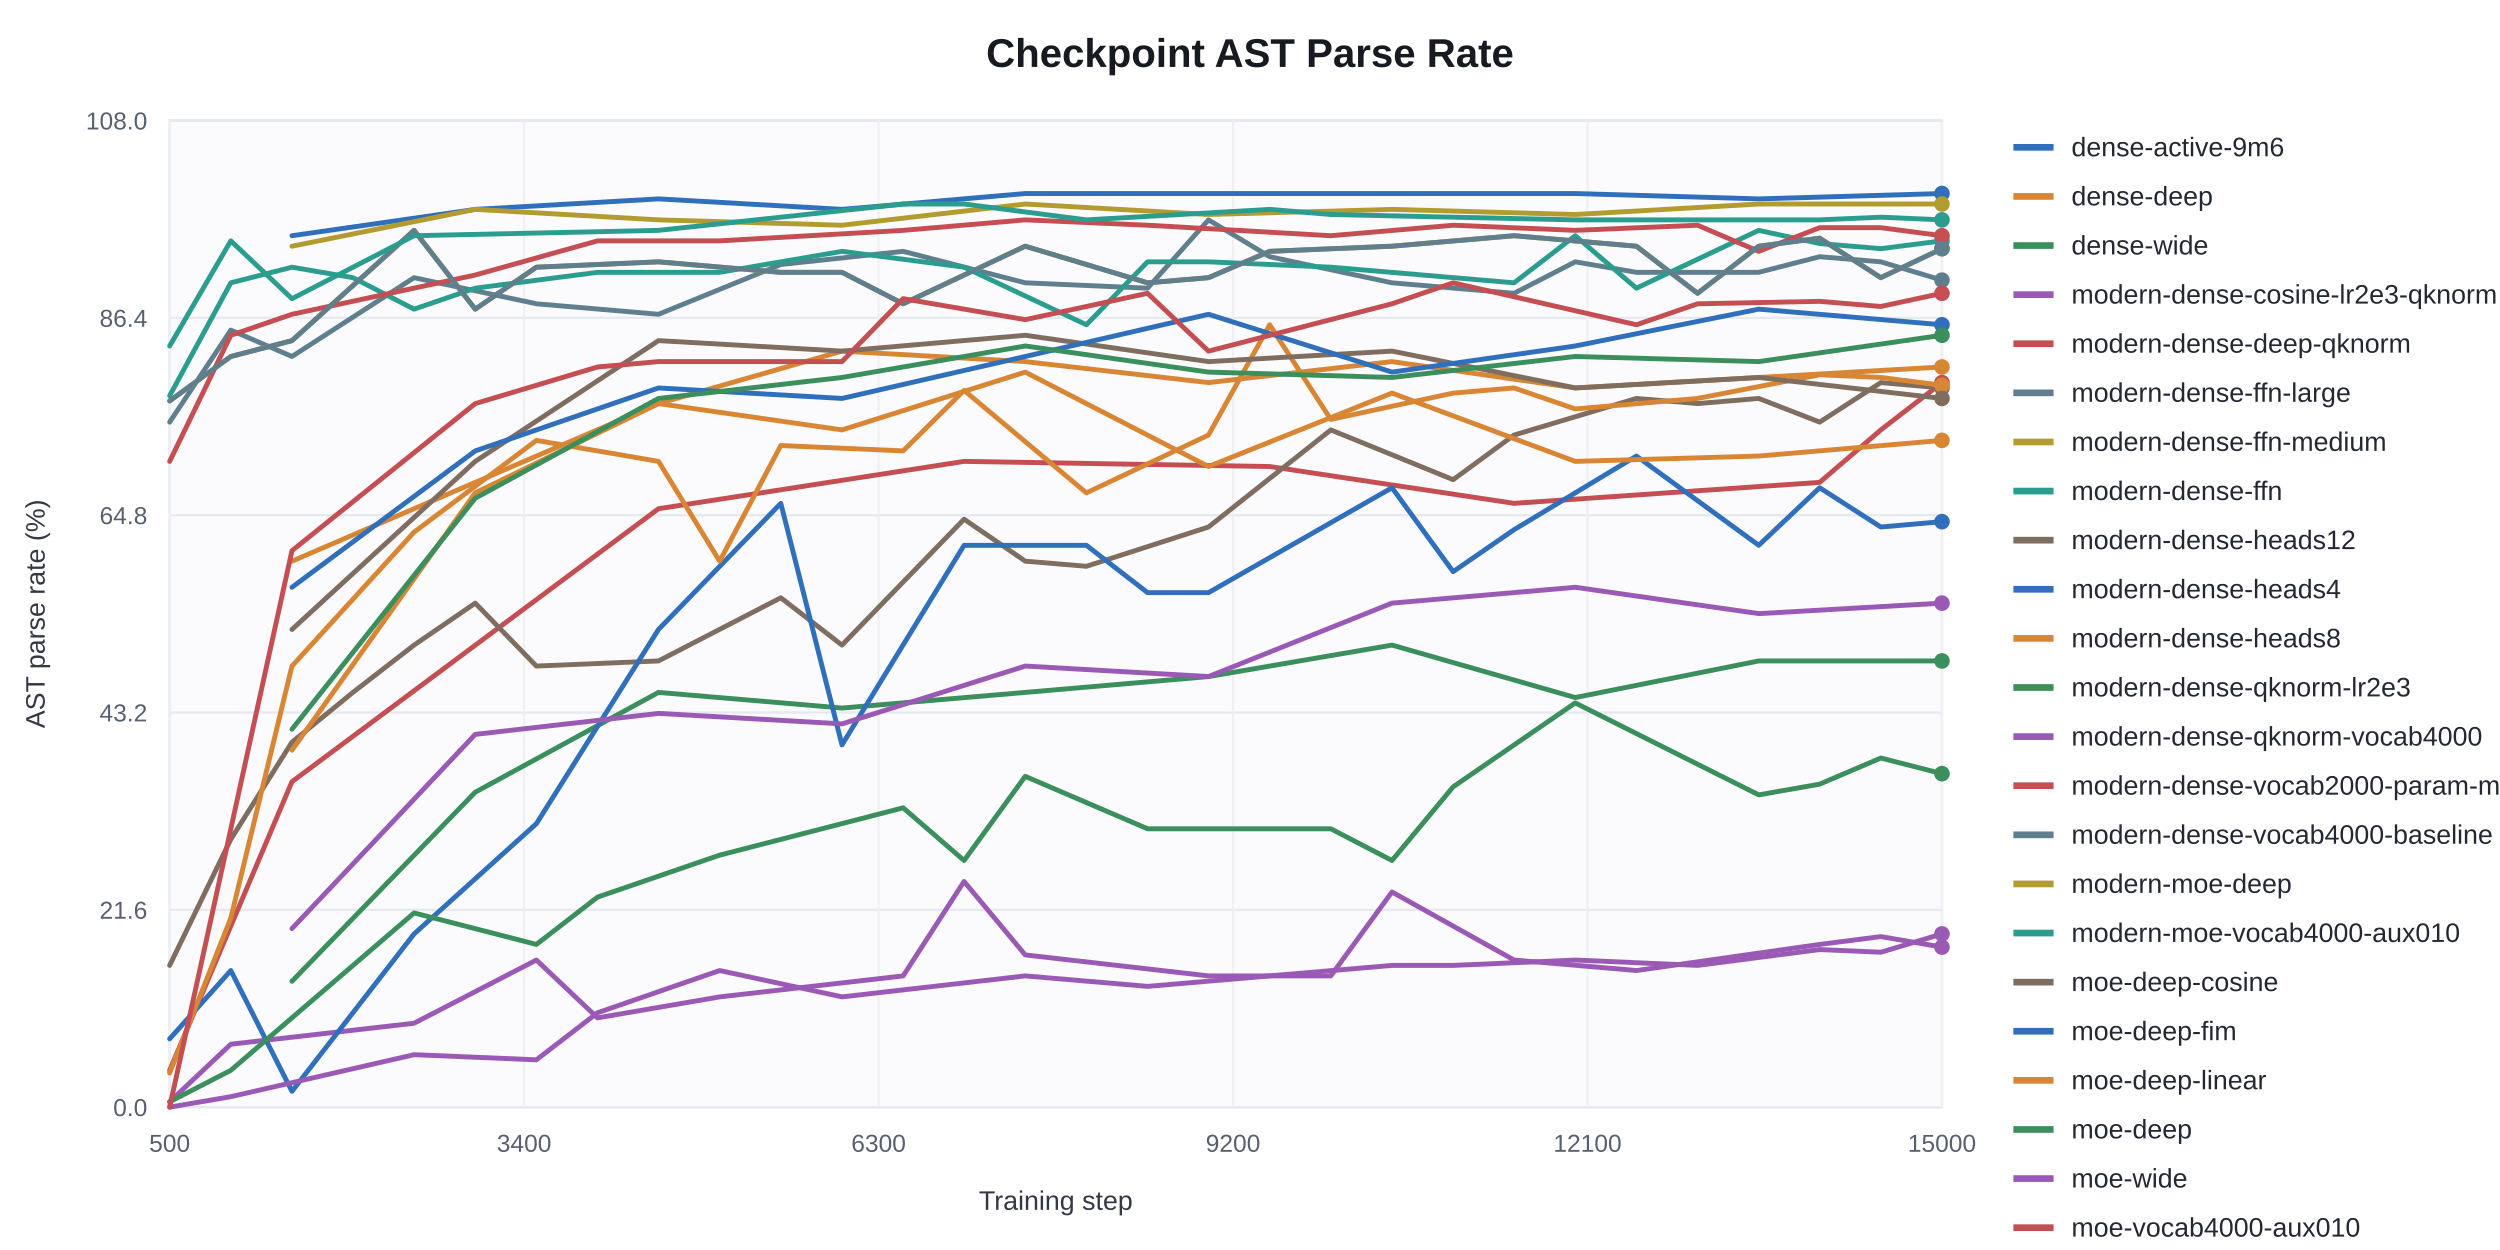
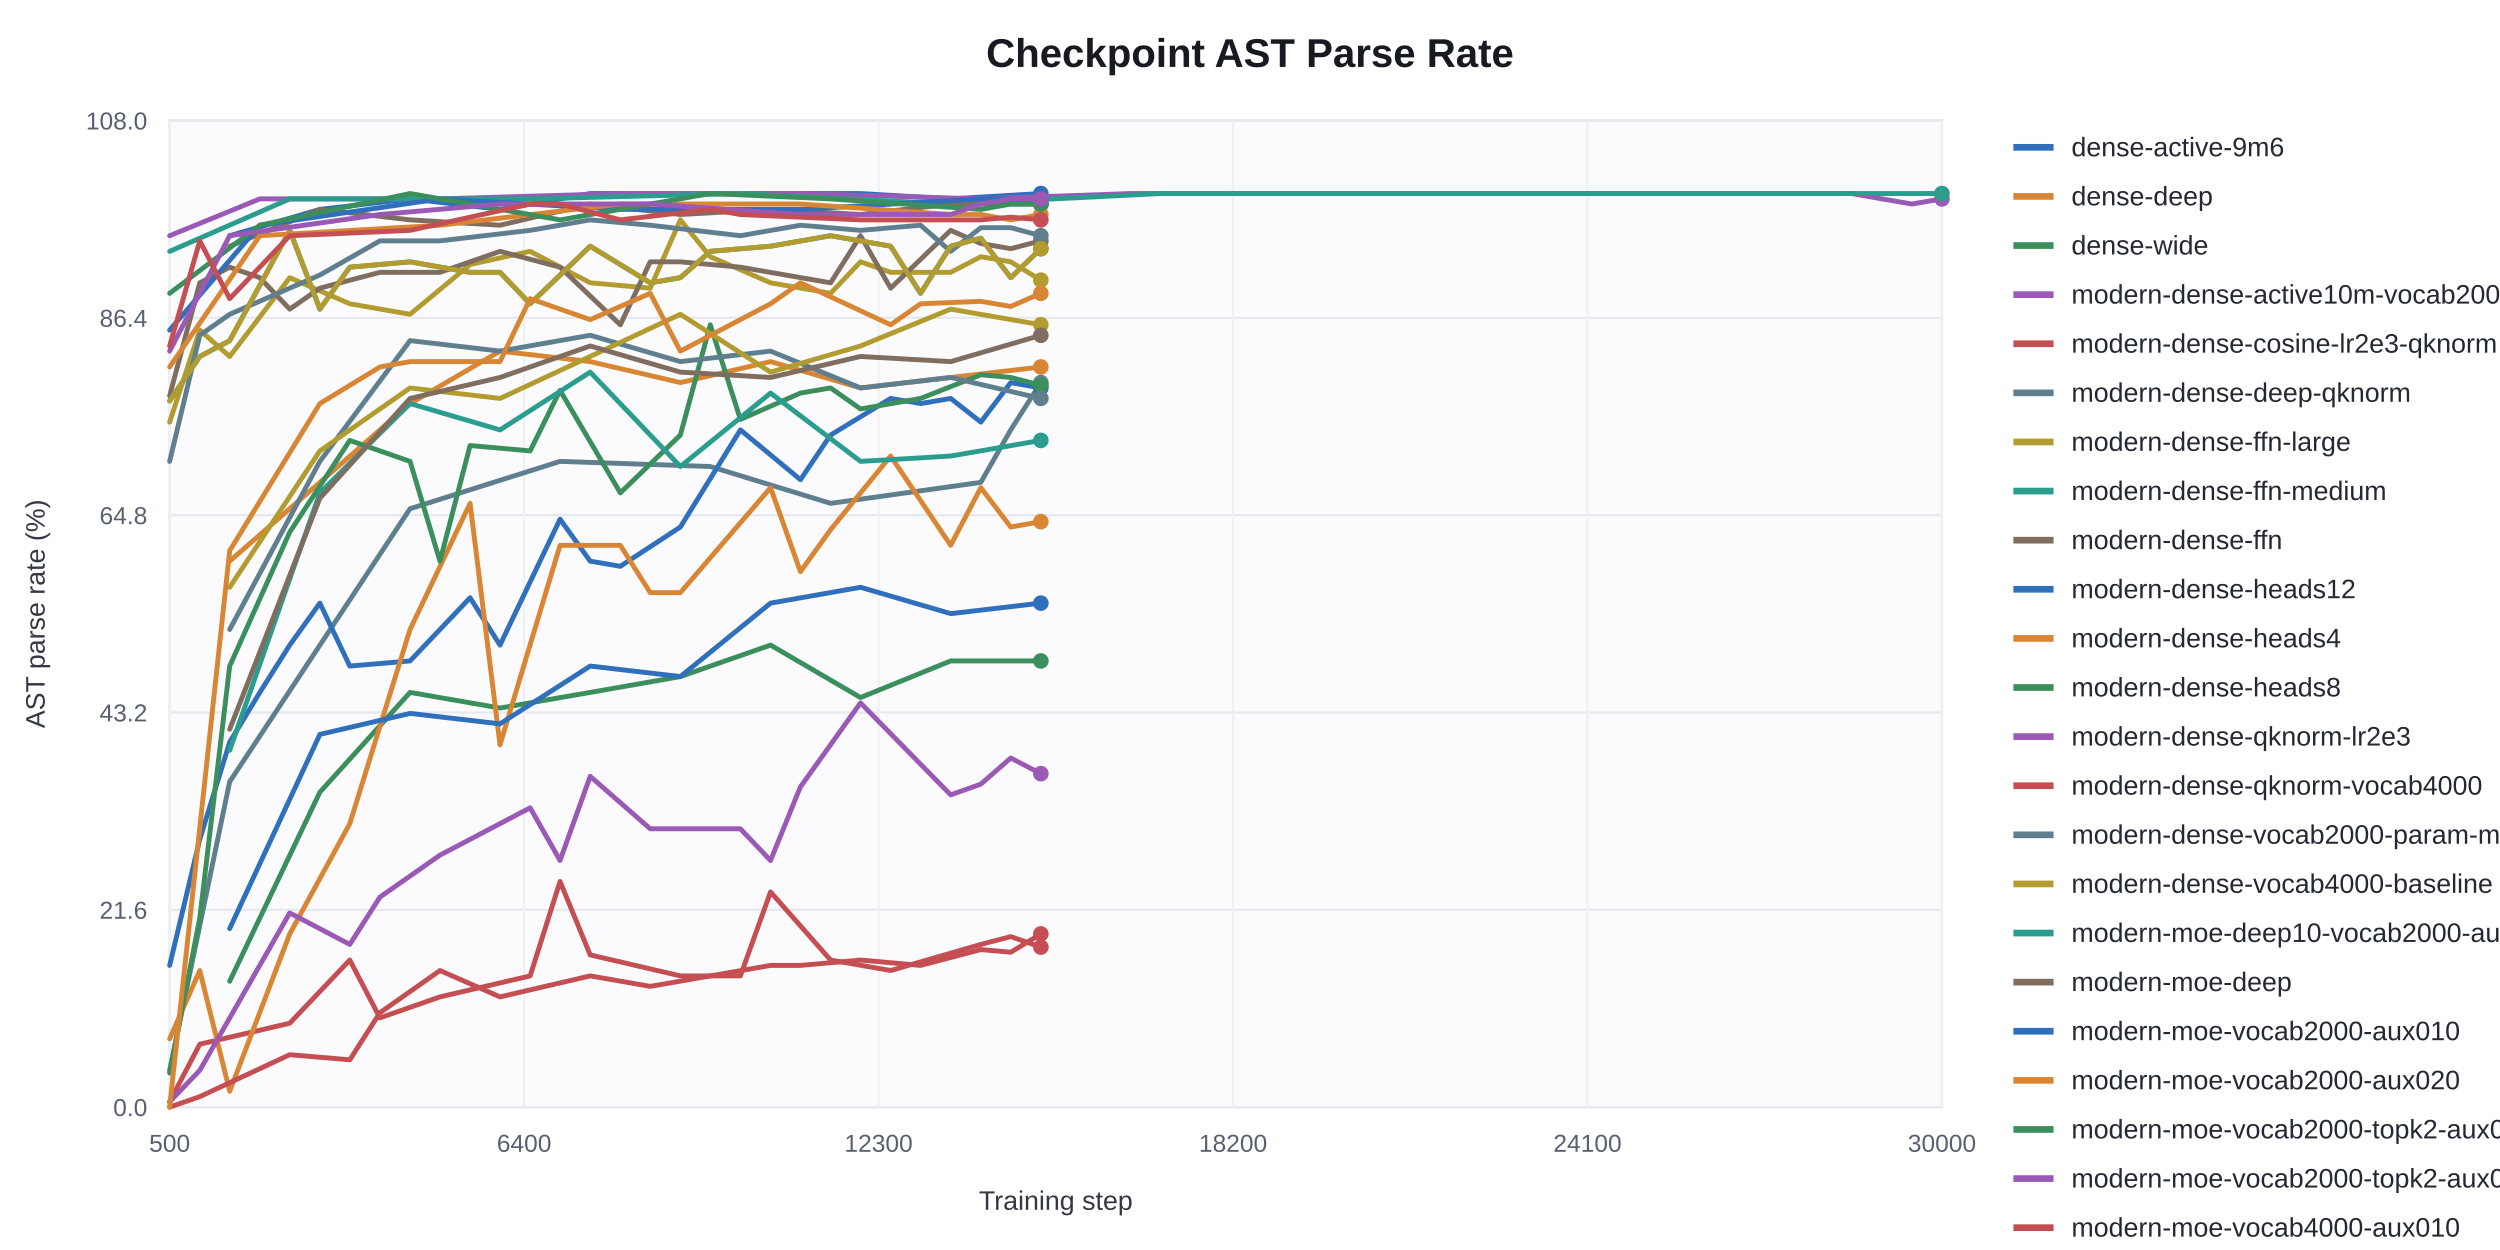
<svg xmlns="http://www.w3.org/2000/svg" width="1120" height="560" viewBox="0 0 1120 560" role="img">
  <style>
.title { font: 700 18px Arial, sans-serif; fill: #171a20; }
.axis-label { font: 12px Arial, sans-serif; fill: #333843; }
.tick { font: 11px Arial, sans-serif; fill: #586070; }
.legend { font: 12px Arial, sans-serif; fill: #232832; }
.point-label { font: 10px Arial, sans-serif; fill: #20242c; }
.x-label { font: 10px Arial, sans-serif; fill: #20242c; }
</style>
  <rect x="0" y="0" width="1120" height="560" fill="#ffffff" />
  <text x="560.0" y="30" text-anchor="middle" class="title">Checkpoint AST Parse Rate</text>
  <rect x="76" y="54" width="794" height="442" fill="#fbfbfd" stroke="#d5d9e2" />
  <text x="473.0" y="542" text-anchor="middle" class="axis-label">Training step</text>
  <text x="20" y="275.0" text-anchor="middle" class="axis-label" transform="rotate(-90 20 275.0)">AST parse rate (%)</text>
  <line x1="76" y1="496.0" x2="870" y2="496.0" stroke="#e6e9ef" stroke-width="1" />
  <text x="66" y="500.0" text-anchor="end" class="tick">0.0</text>
  <line x1="76" y1="407.6" x2="870" y2="407.6" stroke="#e6e9ef" stroke-width="1" />
  <text x="66" y="411.6" text-anchor="end" class="tick">21.6</text>
  <line x1="76" y1="319.2" x2="870" y2="319.2" stroke="#e6e9ef" stroke-width="1" />
  <text x="66" y="323.2" text-anchor="end" class="tick">43.2</text>
  <line x1="76" y1="230.8" x2="870" y2="230.8" stroke="#e6e9ef" stroke-width="1" />
  <text x="66" y="234.8" text-anchor="end" class="tick">64.8</text>
  <line x1="76" y1="142.4" x2="870" y2="142.4" stroke="#e6e9ef" stroke-width="1" />
  <text x="66" y="146.4" text-anchor="end" class="tick">86.4</text>
  <line x1="76" y1="54.0" x2="870" y2="54.0" stroke="#e6e9ef" stroke-width="1" />
  <text x="66" y="58.0" text-anchor="end" class="tick">108.0</text>
  <line x1="76.0" y1="54" x2="76.0" y2="496" stroke="#eef0f4" stroke-width="1" />
  <text x="76.0" y="516" text-anchor="middle" class="tick">500</text>
  <line x1="234.8" y1="54" x2="234.8" y2="496" stroke="#eef0f4" stroke-width="1" />
-   <text x="234.8" y="516" text-anchor="middle" class="tick">3400</text>
+   <text x="234.8" y="516" text-anchor="middle" class="tick">6400</text>
  <line x1="393.6" y1="54" x2="393.6" y2="496" stroke="#eef0f4" stroke-width="1" />
-   <text x="393.6" y="516" text-anchor="middle" class="tick">6300</text>
+   <text x="393.6" y="516" text-anchor="middle" class="tick">12300</text>
  <line x1="552.4" y1="54" x2="552.4" y2="496" stroke="#eef0f4" stroke-width="1" />
-   <text x="552.4" y="516" text-anchor="middle" class="tick">9200</text>
+   <text x="552.4" y="516" text-anchor="middle" class="tick">18200</text>
  <line x1="711.2" y1="54" x2="711.2" y2="496" stroke="#eef0f4" stroke-width="1" />
-   <text x="711.2" y="516" text-anchor="middle" class="tick">12100</text>
+   <text x="711.2" y="516" text-anchor="middle" class="tick">24100</text>
  <line x1="870.0" y1="54" x2="870.0" y2="496" stroke="#eef0f4" stroke-width="1" />
-   <text x="870.0" y="516" text-anchor="middle" class="tick">15000</text>
-   <polyline points="130.8,105.6 212.9,93.8 295.0,89.1 377.2,93.8 459.3,86.7 541.4,86.7 623.6,86.7 705.7,86.7 787.9,89.1 870.0,86.7" fill="none" stroke="#2f6fbb" stroke-width="2.2" stroke-linejoin="round" stroke-linecap="round" />
-   <circle cx="870.0" cy="86.7" r="3.5" fill="#2f6fbb" />
+   <text x="870.0" y="516" text-anchor="middle" class="tick">30000</text>
+   <polyline points="102.9,105.6 143.3,93.8 183.7,89.1 224.0,93.8 264.4,86.7 304.8,86.7 345.2,86.7 385.5,86.7 425.9,89.1 466.3,86.7" fill="none" stroke="#2f6fbb" stroke-width="2.2" stroke-linejoin="round" stroke-linecap="round" />
+   <circle cx="466.3" cy="86.7" r="3.5" fill="#2f6fbb" />
  <line x1="902" y1="66" x2="920" y2="66" stroke="#2f6fbb" stroke-width="3" />
  <text x="928" y="70" class="legend">dense-active-9m6</text>
-   <polyline points="130.8,251.4 212.9,216.1 295.0,180.8 377.2,157.3 459.3,162.0 541.4,171.4 623.6,162.0 705.7,173.8 787.9,169.1 870.0,164.4" fill="none" stroke="#d98634" stroke-width="2.2" stroke-linejoin="round" stroke-linecap="round" />
-   <circle cx="870.0" cy="164.4" r="3.5" fill="#d98634" />
+   <polyline points="102.9,251.4 143.3,216.1 183.7,180.8 224.0,157.3 264.4,162.0 304.8,171.4 345.2,162.0 385.5,173.8 425.9,169.1 466.3,164.4" fill="none" stroke="#d98634" stroke-width="2.2" stroke-linejoin="round" stroke-linecap="round" />
+   <circle cx="466.3" cy="164.4" r="3.5" fill="#d98634" />
  <line x1="902" y1="88" x2="920" y2="88" stroke="#d98634" stroke-width="3" />
  <text x="928" y="92" class="legend">dense-deep</text>
-   <polyline points="130.8,439.6 212.9,354.9 295.0,310.2 377.2,317.2 459.3,310.2 541.4,303.1 623.6,289.0 705.7,312.5 787.9,296.1 870.0,296.1" fill="none" stroke="#3a8f5c" stroke-width="2.2" stroke-linejoin="round" stroke-linecap="round" />
-   <circle cx="870.0" cy="296.1" r="3.5" fill="#3a8f5c" />
+   <polyline points="102.9,439.6 143.3,354.9 183.7,310.2 224.0,317.2 264.4,310.2 304.8,303.1 345.2,289.0 385.5,312.5 425.9,296.1 466.3,296.1" fill="none" stroke="#3a8f5c" stroke-width="2.2" stroke-linejoin="round" stroke-linecap="round" />
+   <circle cx="466.3" cy="296.1" r="3.5" fill="#3a8f5c" />
  <line x1="902" y1="110" x2="920" y2="110" stroke="#3a8f5c" stroke-width="3" />
  <text x="928" y="114" class="legend">dense-wide</text>
-   <polyline points="76.0,493.6 103.4,467.8 185.5,458.4 240.3,430.1 267.7,456.0 322.4,446.6 404.6,437.2 431.9,394.9 459.3,427.8 541.4,437.2 596.2,437.2 623.6,399.6 678.3,430.1 733.1,434.8 815.2,423.1 842.6,419.6 870.0,424.3" fill="none" stroke="#9b59b6" stroke-width="2.2" stroke-linejoin="round" stroke-linecap="round" />
-   <circle cx="870.0" cy="424.3" r="3.5" fill="#9b59b6" />
+   <polyline points="76.0,105.6 116.4,89.1 197.1,89.1 277.9,86.7 358.6,86.7 439.4,89.1 506.6,86.7 587.4,86.7 668.1,86.7 748.9,86.7 829.6,86.7 843.1,89.1 856.5,91.4 870.0,89.1" fill="none" stroke="#9b59b6" stroke-width="2.2" stroke-linejoin="round" stroke-linecap="round" />
+   <circle cx="870.0" cy="89.1" r="3.5" fill="#9b59b6" />
  <line x1="902" y1="132" x2="920" y2="132" stroke="#9b59b6" stroke-width="3" />
-   <text x="928" y="136" class="legend">modern-dense-cosine-lr2e3-qknorm</text>
-   <polyline points="76.0,479.5 130.8,350.2 295.0,227.9 431.9,206.7 568.8,209.0 678.3,225.5 815.2,216.1 842.6,192.6 870.0,171.4" fill="none" stroke="#c44e52" stroke-width="2.2" stroke-linejoin="round" stroke-linecap="round" />
-   <circle cx="870.0" cy="171.4" r="3.5" fill="#c44e52" />
+   <text x="928" y="136" class="legend">modern-dense-active10m-vocab2000</text>
+   <polyline points="76.0,493.6 89.5,467.8 129.8,458.4 156.7,430.1 170.2,456.0 197.1,446.6 237.5,437.2 250.9,394.9 264.4,427.8 304.8,437.2 331.7,437.2 345.2,399.6 372.1,430.1 399.0,434.8 439.4,423.1 452.8,419.6 466.3,424.3" fill="none" stroke="#c44e52" stroke-width="2.2" stroke-linejoin="round" stroke-linecap="round" />
+   <circle cx="466.3" cy="424.3" r="3.5" fill="#c44e52" />
  <line x1="902" y1="154" x2="920" y2="154" stroke="#c44e52" stroke-width="3" />
-   <text x="928" y="158" class="legend">modern-dense-deep-qknorm</text>
-   <polyline points="76.0,189.1 103.4,147.9 130.8,159.7 185.5,124.4 240.3,136.1 295.0,140.8 349.8,118.5 404.6,112.6 459.3,126.7 514.1,129.1 541.4,98.5 568.8,115.0 623.6,126.7 678.3,131.4 705.7,117.3 733.1,122.0 787.9,122.0 815.2,115.0 842.6,117.3 870.0,125.5" fill="none" stroke="#5f7f8f" stroke-width="2.2" stroke-linejoin="round" stroke-linecap="round" />
-   <circle cx="870.0" cy="125.5" r="3.5" fill="#5f7f8f" />
+   <text x="928" y="158" class="legend">modern-dense-cosine-lr2e3-qknorm</text>
+   <polyline points="76.0,479.5 102.9,350.2 183.7,227.9 250.9,206.7 318.2,209.0 372.1,225.5 439.4,216.1 452.8,192.6 466.3,171.4" fill="none" stroke="#5f7f8f" stroke-width="2.2" stroke-linejoin="round" stroke-linecap="round" />
+   <circle cx="466.3" cy="171.4" r="3.5" fill="#5f7f8f" />
  <line x1="902" y1="176" x2="920" y2="176" stroke="#5f7f8f" stroke-width="3" />
-   <text x="928" y="180" class="legend">modern-dense-ffn-large</text>
-   <polyline points="76.0,179.6 103.4,159.7 130.8,152.6 185.5,103.2 212.9,138.5 240.3,119.7 295.0,117.3 349.8,122.0 377.2,122.0 404.6,136.1 459.3,110.3 514.1,126.7 541.4,124.4 568.8,112.6 623.6,110.3 678.3,105.6 733.1,110.3 760.5,131.4 787.9,110.3 815.2,106.7 842.6,124.4 870.0,111.4" fill="none" stroke="#b39c2f" stroke-width="2.2" stroke-linejoin="round" stroke-linecap="round" />
-   <circle cx="870.0" cy="111.4" r="3.5" fill="#b39c2f" />
+   <text x="928" y="180" class="legend">modern-dense-deep-qknorm</text>
+   <polyline points="76.0,189.1 89.5,147.9 102.9,159.7 129.8,124.4 156.7,136.1 183.7,140.8 210.6,118.5 237.5,112.6 264.4,126.7 291.3,129.1 304.8,98.5 318.2,115.0 345.2,126.7 372.1,131.4 385.5,117.3 399.0,122.0 425.9,122.0 439.4,115.0 452.8,117.3 466.3,125.5" fill="none" stroke="#b39c2f" stroke-width="2.2" stroke-linejoin="round" stroke-linecap="round" />
+   <circle cx="466.3" cy="125.5" r="3.5" fill="#b39c2f" />
  <line x1="902" y1="198" x2="920" y2="198" stroke="#b39c2f" stroke-width="3" />
-   <text x="928" y="202" class="legend">modern-dense-ffn-medium</text>
-   <polyline points="76.0,177.3 103.4,126.7 130.8,119.7 158.1,124.4 185.5,138.5 212.9,129.1 267.7,122.0 322.4,122.0 377.2,112.6 431.9,119.7 486.7,145.5 514.1,117.3 541.4,117.3 596.2,119.7 678.3,126.7 705.7,105.6 733.1,129.1 787.9,103.2 815.2,109.1 842.6,111.4 870.0,107.9" fill="none" stroke="#2a9d8f" stroke-width="2.2" stroke-linejoin="round" stroke-linecap="round" />
-   <circle cx="870.0" cy="107.9" r="3.5" fill="#2a9d8f" />
+   <text x="928" y="202" class="legend">modern-dense-ffn-large</text>
+   <polyline points="76.0,179.6 89.5,159.7 102.9,152.6 129.8,103.2 143.3,138.5 156.7,119.7 183.7,117.3 210.6,122.0 224.0,122.0 237.5,136.1 264.4,110.3 291.3,126.7 304.8,124.4 318.2,112.6 345.2,110.3 372.1,105.6 399.0,110.3 412.4,131.4 425.9,110.3 439.4,106.7 452.8,124.4 466.3,111.4" fill="none" stroke="#2a9d8f" stroke-width="2.2" stroke-linejoin="round" stroke-linecap="round" />
+   <circle cx="466.3" cy="111.4" r="3.5" fill="#2a9d8f" />
  <line x1="902" y1="220" x2="920" y2="220" stroke="#2a9d8f" stroke-width="3" />
-   <text x="928" y="224" class="legend">modern-dense-ffn</text>
-   <polyline points="76.0,432.5 103.4,376.0 130.8,332.5 158.1,310.2 185.5,289.0 212.9,270.2 240.3,298.4 295.0,296.1 349.8,267.8 377.2,289.0 431.9,232.6 459.3,251.4 486.7,253.7 541.4,236.1 596.2,192.6 651.0,214.9 678.3,194.9 733.1,178.5 760.5,180.8 787.9,178.5 815.2,189.1 842.6,171.4 870.0,173.8" fill="none" stroke="#7f6d5f" stroke-width="2.2" stroke-linejoin="round" stroke-linecap="round" />
-   <circle cx="870.0" cy="173.8" r="3.5" fill="#7f6d5f" />
+   <text x="928" y="224" class="legend">modern-dense-ffn-medium</text>
+   <polyline points="76.0,177.3 89.5,126.7 102.9,119.7 116.4,124.4 129.8,138.5 143.3,129.1 170.2,122.0 197.1,122.0 224.0,112.6 250.9,119.7 277.9,145.5 291.3,117.3 304.8,117.3 331.7,119.7 372.1,126.7 385.5,105.6 399.0,129.1 425.9,103.2 439.4,109.1 452.8,111.4 466.3,107.9" fill="none" stroke="#7f6d5f" stroke-width="2.2" stroke-linejoin="round" stroke-linecap="round" />
+   <circle cx="466.3" cy="107.9" r="3.5" fill="#7f6d5f" />
  <line x1="902" y1="242" x2="920" y2="242" stroke="#7f6d5f" stroke-width="3" />
-   <text x="928" y="246" class="legend">modern-dense-heads12</text>
-   <polyline points="76.0,465.4 103.4,434.8 130.8,488.9 185.5,418.4 240.3,369.0 295.0,282.0 349.8,225.5 377.2,333.7 431.9,244.3 486.7,244.3 514.1,265.5 541.4,265.5 623.6,218.5 651.0,256.1 678.3,237.3 733.1,204.3 787.9,244.3 815.2,218.5 842.6,236.1 870.0,233.7" fill="none" stroke="#2f6fbb" stroke-width="2.2" stroke-linejoin="round" stroke-linecap="round" />
-   <circle cx="870.0" cy="233.7" r="3.5" fill="#2f6fbb" />
+   <text x="928" y="246" class="legend">modern-dense-ffn</text>
+   <polyline points="76.0,432.5 89.5,376.0 102.9,332.5 116.4,310.2 129.8,289.0 143.3,270.2 156.7,298.4 183.7,296.1 210.6,267.8 224.0,289.0 250.9,232.6 264.4,251.4 277.9,253.7 304.8,236.1 331.7,192.6 358.6,214.9 372.1,194.9 399.0,178.5 412.4,180.8 425.9,178.5 439.4,189.1 452.8,171.4 466.3,173.8" fill="none" stroke="#2f6fbb" stroke-width="2.2" stroke-linejoin="round" stroke-linecap="round" />
+   <circle cx="466.3" cy="173.8" r="3.5" fill="#2f6fbb" />
  <line x1="902" y1="264" x2="920" y2="264" stroke="#2f6fbb" stroke-width="3" />
-   <text x="928" y="268" class="legend">modern-dense-heads4</text>
-   <polyline points="76.0,480.7 103.4,411.3 130.8,298.4 185.5,238.4 240.3,197.3 295.0,206.7 322.4,251.4 349.8,199.6 404.6,202.0 431.9,174.9 486.7,220.8 541.4,194.9 568.8,145.5 596.2,187.9 651.0,176.1 678.3,173.8 705.7,183.2 760.5,178.5 815.2,167.9 842.6,169.1 870.0,172.6" fill="none" stroke="#d98634" stroke-width="2.2" stroke-linejoin="round" stroke-linecap="round" />
-   <circle cx="870.0" cy="172.6" r="3.5" fill="#d98634" />
+   <text x="928" y="268" class="legend">modern-dense-heads12</text>
+   <polyline points="76.0,465.4 89.5,434.8 102.9,488.9 129.8,418.4 156.7,369.0 183.7,282.0 210.6,225.5 224.0,333.7 250.9,244.3 277.9,244.3 291.3,265.5 304.8,265.5 345.2,218.5 358.6,256.1 372.1,237.3 399.0,204.3 425.9,244.3 439.4,218.5 452.8,236.1 466.3,233.7" fill="none" stroke="#d98634" stroke-width="2.2" stroke-linejoin="round" stroke-linecap="round" />
+   <circle cx="466.3" cy="233.7" r="3.5" fill="#d98634" />
  <line x1="902" y1="286" x2="920" y2="286" stroke="#d98634" stroke-width="3" />
-   <text x="928" y="290" class="legend">modern-dense-heads8</text>
-   <polyline points="76.0,493.6 103.4,479.5 185.5,409.0 240.3,423.1 267.7,401.9 322.4,383.1 404.6,361.9 431.9,385.5 459.3,347.8 514.1,371.3 596.2,371.3 623.6,385.5 651.0,352.5 705.7,314.9 787.9,356.1 815.2,351.3 842.6,339.6 870.0,346.6" fill="none" stroke="#3a8f5c" stroke-width="2.2" stroke-linejoin="round" stroke-linecap="round" />
-   <circle cx="870.0" cy="346.6" r="3.5" fill="#3a8f5c" />
+   <text x="928" y="290" class="legend">modern-dense-heads4</text>
+   <polyline points="76.0,480.7 89.5,411.3 102.9,298.4 129.8,238.4 156.7,197.3 183.7,206.7 197.1,251.4 210.6,199.6 237.5,202.0 250.9,174.9 277.9,220.8 304.8,194.9 318.2,145.5 331.7,187.9 358.6,176.1 372.1,173.8 385.5,183.2 412.4,178.5 439.4,167.9 452.8,169.1 466.3,172.6" fill="none" stroke="#3a8f5c" stroke-width="2.2" stroke-linejoin="round" stroke-linecap="round" />
+   <circle cx="466.3" cy="172.6" r="3.5" fill="#3a8f5c" />
  <line x1="902" y1="308" x2="920" y2="308" stroke="#3a8f5c" stroke-width="3" />
-   <text x="928" y="312" class="legend">modern-dense-qknorm-lr2e3</text>
-   <polyline points="76.0,496.0 103.4,491.3 185.5,472.5 240.3,474.8 267.7,453.7 322.4,434.8 377.2,446.6 459.3,437.2 514.1,441.9 568.8,437.2 623.6,432.5 651.0,432.5 705.7,430.1 760.5,432.5 815.2,425.4 842.6,426.6 870.0,418.4" fill="none" stroke="#9b59b6" stroke-width="2.2" stroke-linejoin="round" stroke-linecap="round" />
-   <circle cx="870.0" cy="418.4" r="3.5" fill="#9b59b6" />
+   <text x="928" y="312" class="legend">modern-dense-heads8</text>
+   <polyline points="76.0,493.6 89.5,479.5 129.8,409.0 156.7,423.1 170.2,401.9 197.1,383.1 237.5,361.9 250.9,385.5 264.4,347.8 291.3,371.3 331.7,371.3 345.2,385.5 358.6,352.5 385.5,314.9 425.9,356.1 439.4,351.3 452.8,339.6 466.3,346.6" fill="none" stroke="#9b59b6" stroke-width="2.2" stroke-linejoin="round" stroke-linecap="round" />
+   <circle cx="466.3" cy="346.6" r="3.5" fill="#9b59b6" />
  <line x1="902" y1="330" x2="920" y2="330" stroke="#9b59b6" stroke-width="3" />
-   <text x="928" y="334" class="legend">modern-dense-qknorm-vocab4000</text>
-   <polyline points="76.0,206.7 103.4,150.2 130.8,140.8 212.9,123.2 267.7,107.9 322.4,107.9 404.6,103.2 459.3,98.5 514.1,100.9 596.2,105.6 651.0,100.9 705.7,103.2 760.5,100.9 787.9,112.6 815.2,102.0 842.6,102.0 870.0,105.6" fill="none" stroke="#c44e52" stroke-width="2.2" stroke-linejoin="round" stroke-linecap="round" />
-   <circle cx="870.0" cy="105.6" r="3.5" fill="#c44e52" />
+   <text x="928" y="334" class="legend">modern-dense-qknorm-lr2e3</text>
+   <polyline points="76.0,496.0 89.5,491.3 129.8,472.5 156.7,474.8 170.2,453.7 197.1,434.8 224.0,446.6 264.4,437.2 291.3,441.9 318.2,437.2 345.2,432.5 358.6,432.5 385.5,430.1 412.4,432.5 439.4,425.4 452.8,426.6 466.3,418.4" fill="none" stroke="#c44e52" stroke-width="2.2" stroke-linejoin="round" stroke-linecap="round" />
+   <circle cx="466.3" cy="418.4" r="3.5" fill="#c44e52" />
  <line x1="902" y1="352" x2="920" y2="352" stroke="#c44e52" stroke-width="3" />
-   <text x="928" y="356" class="legend">modern-dense-vocab2000-param-match</text>
-   <polyline points="76.0,179.6 103.4,159.7 130.8,152.6 185.5,103.2 212.9,138.5 240.3,119.7 295.0,117.3 349.8,122.0 377.2,122.0 404.6,136.1 459.3,110.3 514.1,126.7 541.4,124.4 568.8,112.6 623.6,110.3 678.3,105.6 733.1,110.3 760.5,131.4 787.9,110.3 815.2,106.7 842.6,124.4 870.0,111.4" fill="none" stroke="#5f7f8f" stroke-width="2.2" stroke-linejoin="round" stroke-linecap="round" />
-   <circle cx="870.0" cy="111.4" r="3.5" fill="#5f7f8f" />
+   <text x="928" y="356" class="legend">modern-dense-qknorm-vocab4000</text>
+   <polyline points="76.0,206.7 89.5,150.2 102.9,140.8 143.3,123.2 170.2,107.9 197.1,107.9 237.5,103.2 264.4,98.5 291.3,100.9 331.7,105.6 358.6,100.9 385.5,103.2 412.4,100.9 425.9,112.6 439.4,102.0 452.8,102.0 466.3,105.6" fill="none" stroke="#5f7f8f" stroke-width="2.2" stroke-linejoin="round" stroke-linecap="round" />
+   <circle cx="466.3" cy="105.6" r="3.5" fill="#5f7f8f" />
  <line x1="902" y1="374" x2="920" y2="374" stroke="#5f7f8f" stroke-width="3" />
-   <text x="928" y="378" class="legend">modern-dense-vocab4000-baseline</text>
-   <polyline points="130.8,110.3 212.9,93.8 295.0,98.5 377.2,100.9 459.3,91.4 541.4,96.1 623.6,93.8 705.7,96.1 787.9,91.4 870.0,91.4" fill="none" stroke="#b39c2f" stroke-width="2.2" stroke-linejoin="round" stroke-linecap="round" />
-   <circle cx="870.0" cy="91.4" r="3.5" fill="#b39c2f" />
+   <text x="928" y="378" class="legend">modern-dense-vocab2000-param-match</text>
+   <polyline points="76.0,179.6 89.5,159.7 102.9,152.6 129.8,103.2 143.3,138.5 156.7,119.7 183.7,117.3 210.6,122.0 224.0,122.0 237.5,136.1 264.4,110.3 291.3,126.7 304.8,124.4 318.2,112.6 345.2,110.3 372.1,105.6 399.0,110.3 412.4,131.4 425.9,110.3 439.4,106.7 452.8,124.4 466.3,111.4" fill="none" stroke="#b39c2f" stroke-width="2.2" stroke-linejoin="round" stroke-linecap="round" />
+   <circle cx="466.3" cy="111.4" r="3.5" fill="#b39c2f" />
  <line x1="902" y1="396" x2="920" y2="396" stroke="#b39c2f" stroke-width="3" />
-   <text x="928" y="400" class="legend">modern-moe-deep</text>
-   <polyline points="76.0,155.0 103.4,107.9 130.8,133.8 185.5,105.6 295.0,103.2 404.6,91.4 431.9,91.4 486.7,98.5 568.8,93.8 596.2,96.1 705.7,98.5 815.2,98.5 842.6,97.3 870.0,98.5" fill="none" stroke="#2a9d8f" stroke-width="2.2" stroke-linejoin="round" stroke-linecap="round" />
-   <circle cx="870.0" cy="98.5" r="3.5" fill="#2a9d8f" />
+   <text x="928" y="400" class="legend">modern-dense-vocab4000-baseline</text>
+   <polyline points="76.0,112.6 129.8,89.1 237.5,89.1 331.7,86.7 425.9,91.4 520.1,86.7 614.3,86.7 708.5,86.7 802.7,86.7 843.1,86.7 856.5,86.7 870.0,86.7" fill="none" stroke="#2a9d8f" stroke-width="2.2" stroke-linejoin="round" stroke-linecap="round" />
+   <circle cx="870.0" cy="86.7" r="3.5" fill="#2a9d8f" />
  <line x1="902" y1="418" x2="920" y2="418" stroke="#2a9d8f" stroke-width="3" />
-   <text x="928" y="422" class="legend">modern-moe-vocab4000-aux010</text>
-   <polyline points="130.8,282.0 212.9,206.7 295.0,152.6 377.2,157.3 459.3,150.2 541.4,162.0 623.6,157.3 705.7,173.8 787.9,169.1 870.0,178.5" fill="none" stroke="#7f6d5f" stroke-width="2.2" stroke-linejoin="round" stroke-linecap="round" />
-   <circle cx="870.0" cy="178.5" r="3.5" fill="#7f6d5f" />
+   <text x="928" y="422" class="legend">modern-moe-deep10-vocab2000-aux020</text>
+   <polyline points="102.9,110.3 143.3,93.8 183.7,98.5 224.0,100.9 264.4,91.4 304.8,96.1 345.2,93.8 385.5,96.1 425.9,91.4 466.3,91.4" fill="none" stroke="#7f6d5f" stroke-width="2.2" stroke-linejoin="round" stroke-linecap="round" />
+   <circle cx="466.3" cy="91.4" r="3.5" fill="#7f6d5f" />
  <line x1="902" y1="440" x2="920" y2="440" stroke="#7f6d5f" stroke-width="3" />
-   <text x="928" y="444" class="legend">moe-deep-cosine</text>
-   <polyline points="130.8,263.1 212.9,202.0 295.0,173.8 377.2,178.5 459.3,159.7 541.4,140.8 623.6,166.7 705.7,155.0 787.9,138.5 870.0,145.5" fill="none" stroke="#2f6fbb" stroke-width="2.2" stroke-linejoin="round" stroke-linecap="round" />
-   <circle cx="870.0" cy="145.5" r="3.5" fill="#2f6fbb" />
+   <text x="928" y="444" class="legend">modern-moe-deep</text>
+   <polyline points="76.0,147.9 116.4,100.9 197.1,89.1 277.9,93.8 358.6,93.8 439.4,89.1 452.8,89.1 466.3,91.4" fill="none" stroke="#2f6fbb" stroke-width="2.2" stroke-linejoin="round" stroke-linecap="round" />
+   <circle cx="466.3" cy="91.4" r="3.5" fill="#2f6fbb" />
  <line x1="902" y1="462" x2="920" y2="462" stroke="#2f6fbb" stroke-width="3" />
-   <text x="928" y="466" class="legend">moe-deep-fim</text>
-   <polyline points="130.8,336.1 212.9,220.8 295.0,180.8 377.2,192.6 459.3,166.7 541.4,209.0 623.6,176.1 705.7,206.7 787.9,204.3 870.0,197.3" fill="none" stroke="#d98634" stroke-width="2.2" stroke-linejoin="round" stroke-linecap="round" />
-   <circle cx="870.0" cy="197.3" r="3.5" fill="#d98634" />
+   <text x="928" y="466" class="legend">modern-moe-vocab2000-aux010</text>
+   <polyline points="76.0,164.4 116.4,105.6 197.1,100.9 277.9,91.4 358.6,91.4 425.9,96.1 439.4,96.1 452.8,98.5 466.3,96.1" fill="none" stroke="#d98634" stroke-width="2.2" stroke-linejoin="round" stroke-linecap="round" />
+   <circle cx="466.3" cy="96.1" r="3.5" fill="#d98634" />
  <line x1="902" y1="484" x2="920" y2="484" stroke="#d98634" stroke-width="3" />
-   <text x="928" y="488" class="legend">moe-deep-linear</text>
-   <polyline points="130.8,326.7 212.9,223.2 295.0,178.5 377.2,169.1 459.3,155.0 541.4,166.7 623.6,169.1 705.7,159.7 787.9,162.0 870.0,150.2" fill="none" stroke="#3a8f5c" stroke-width="2.2" stroke-linejoin="round" stroke-linecap="round" />
-   <circle cx="870.0" cy="150.2" r="3.5" fill="#3a8f5c" />
+   <text x="928" y="488" class="legend">modern-moe-vocab2000-aux020</text>
+   <polyline points="76.0,131.4 116.4,100.9 183.7,86.7 250.9,98.5 318.2,86.7 372.1,89.1 439.4,93.8 452.8,91.4 466.3,91.4" fill="none" stroke="#3a8f5c" stroke-width="2.2" stroke-linejoin="round" stroke-linecap="round" />
+   <circle cx="466.3" cy="91.4" r="3.5" fill="#3a8f5c" />
  <line x1="902" y1="506" x2="920" y2="506" stroke="#3a8f5c" stroke-width="3" />
-   <text x="928" y="510" class="legend">moe-deep</text>
-   <polyline points="130.8,416.0 212.9,329.0 295.0,319.6 377.2,324.3 459.3,298.4 541.4,303.1 623.6,270.2 705.7,263.1 787.9,274.9 870.0,270.2" fill="none" stroke="#9b59b6" stroke-width="2.2" stroke-linejoin="round" stroke-linecap="round" />
-   <circle cx="870.0" cy="270.2" r="3.5" fill="#9b59b6" />
+   <text x="928" y="510" class="legend">modern-moe-vocab2000-topk2-aux010</text>
+   <polyline points="76.0,157.3 102.9,105.6 170.2,96.1 224.0,91.4 291.3,91.4 358.6,96.1 425.9,96.1 439.4,91.4 452.8,89.1 466.3,89.1" fill="none" stroke="#9b59b6" stroke-width="2.2" stroke-linejoin="round" stroke-linecap="round" />
+   <circle cx="466.3" cy="89.1" r="3.5" fill="#9b59b6" />
  <line x1="902" y1="528" x2="920" y2="528" stroke="#9b59b6" stroke-width="3" />
-   <text x="928" y="532" class="legend">moe-wide</text>
-   <polyline points="76.0,496.0 130.8,246.7 212.9,180.8 267.7,164.4 295.0,162.0 377.2,162.0 404.6,133.8 459.3,143.2 514.1,131.4 541.4,157.3 623.6,136.1 651.0,126.7 733.1,145.5 760.5,136.1 815.2,135.0 842.6,137.3 870.0,131.4" fill="none" stroke="#c44e52" stroke-width="2.2" stroke-linejoin="round" stroke-linecap="round" />
-   <circle cx="870.0" cy="131.4" r="3.5" fill="#c44e52" />
+   <text x="928" y="532" class="legend">modern-moe-vocab2000-topk2-aux020</text>
+   <polyline points="76.0,155.0 89.5,107.9 102.9,133.8 129.8,105.6 183.7,103.2 237.5,91.4 250.9,91.4 277.9,98.5 318.2,93.8 331.7,96.1 385.5,98.5 439.4,98.5 452.8,97.3 466.3,98.5" fill="none" stroke="#c44e52" stroke-width="2.2" stroke-linejoin="round" stroke-linecap="round" />
+   <circle cx="466.3" cy="98.5" r="3.5" fill="#c44e52" />
  <line x1="902" y1="550" x2="920" y2="550" stroke="#c44e52" stroke-width="3" />
-   <text x="928" y="554" class="legend">moe-vocab4000-aux010</text>
+   <text x="928" y="554" class="legend">modern-moe-vocab4000-aux010</text>
+   <polyline points="102.9,282.0 143.3,206.7 183.7,152.6 224.0,157.3 264.4,150.2 304.8,162.0 345.2,157.3 385.5,173.8 425.9,169.1 466.3,178.5" fill="none" stroke="#5f7f8f" stroke-width="2.2" stroke-linejoin="round" stroke-linecap="round" />
+   <circle cx="466.3" cy="178.5" r="3.5" fill="#5f7f8f" />
+   <line x1="902" y1="572" x2="920" y2="572" stroke="#5f7f8f" stroke-width="3" />
+   <text x="928" y="576" class="legend">moe-deep-cosine</text>
+   <polyline points="102.9,263.1 143.3,202.0 183.7,173.8 224.0,178.5 264.4,159.7 304.8,140.8 345.2,166.7 385.5,155.0 425.9,138.5 466.3,145.5" fill="none" stroke="#b39c2f" stroke-width="2.2" stroke-linejoin="round" stroke-linecap="round" />
+   <circle cx="466.3" cy="145.5" r="3.5" fill="#b39c2f" />
+   <line x1="902" y1="594" x2="920" y2="594" stroke="#b39c2f" stroke-width="3" />
+   <text x="928" y="598" class="legend">moe-deep-fim</text>
+   <polyline points="102.9,336.1 143.3,220.8 183.7,180.8 224.0,192.6 264.4,166.7 304.8,209.0 345.2,176.1 385.5,206.7 425.9,204.3 466.3,197.3" fill="none" stroke="#2a9d8f" stroke-width="2.2" stroke-linejoin="round" stroke-linecap="round" />
+   <circle cx="466.3" cy="197.3" r="3.5" fill="#2a9d8f" />
+   <line x1="902" y1="616" x2="920" y2="616" stroke="#2a9d8f" stroke-width="3" />
+   <text x="928" y="620" class="legend">moe-deep-linear</text>
+   <polyline points="102.9,326.7 143.3,223.2 183.7,178.5 224.0,169.1 264.4,155.0 304.8,166.7 345.2,169.1 385.5,159.7 425.9,162.0 466.3,150.2" fill="none" stroke="#7f6d5f" stroke-width="2.2" stroke-linejoin="round" stroke-linecap="round" />
+   <circle cx="466.3" cy="150.2" r="3.5" fill="#7f6d5f" />
+   <line x1="902" y1="638" x2="920" y2="638" stroke="#7f6d5f" stroke-width="3" />
+   <text x="928" y="642" class="legend">moe-deep</text>
+   <polyline points="102.9,416.0 143.3,329.0 183.7,319.6 224.0,324.3 264.4,298.4 304.8,303.1 345.2,270.2 385.5,263.1 425.9,274.9 466.3,270.2" fill="none" stroke="#2f6fbb" stroke-width="2.2" stroke-linejoin="round" stroke-linecap="round" />
+   <circle cx="466.3" cy="270.2" r="3.5" fill="#2f6fbb" />
+   <line x1="902" y1="660" x2="920" y2="660" stroke="#2f6fbb" stroke-width="3" />
+   <text x="928" y="664" class="legend">moe-wide</text>
+   <polyline points="76.0,496.0 102.9,246.7 143.3,180.8 170.2,164.4 183.7,162.0 224.0,162.0 237.5,133.8 264.4,143.2 291.3,131.4 304.8,157.3 345.2,136.1 358.6,126.7 399.0,145.5 412.4,136.1 439.4,135.0 452.8,137.3 466.3,131.4" fill="none" stroke="#d98634" stroke-width="2.2" stroke-linejoin="round" stroke-linecap="round" />
+   <circle cx="466.3" cy="131.4" r="3.5" fill="#d98634" />
+   <line x1="902" y1="682" x2="920" y2="682" stroke="#d98634" stroke-width="3" />
+   <text x="928" y="686" class="legend">moe-vocab4000-aux010</text>
</svg>
